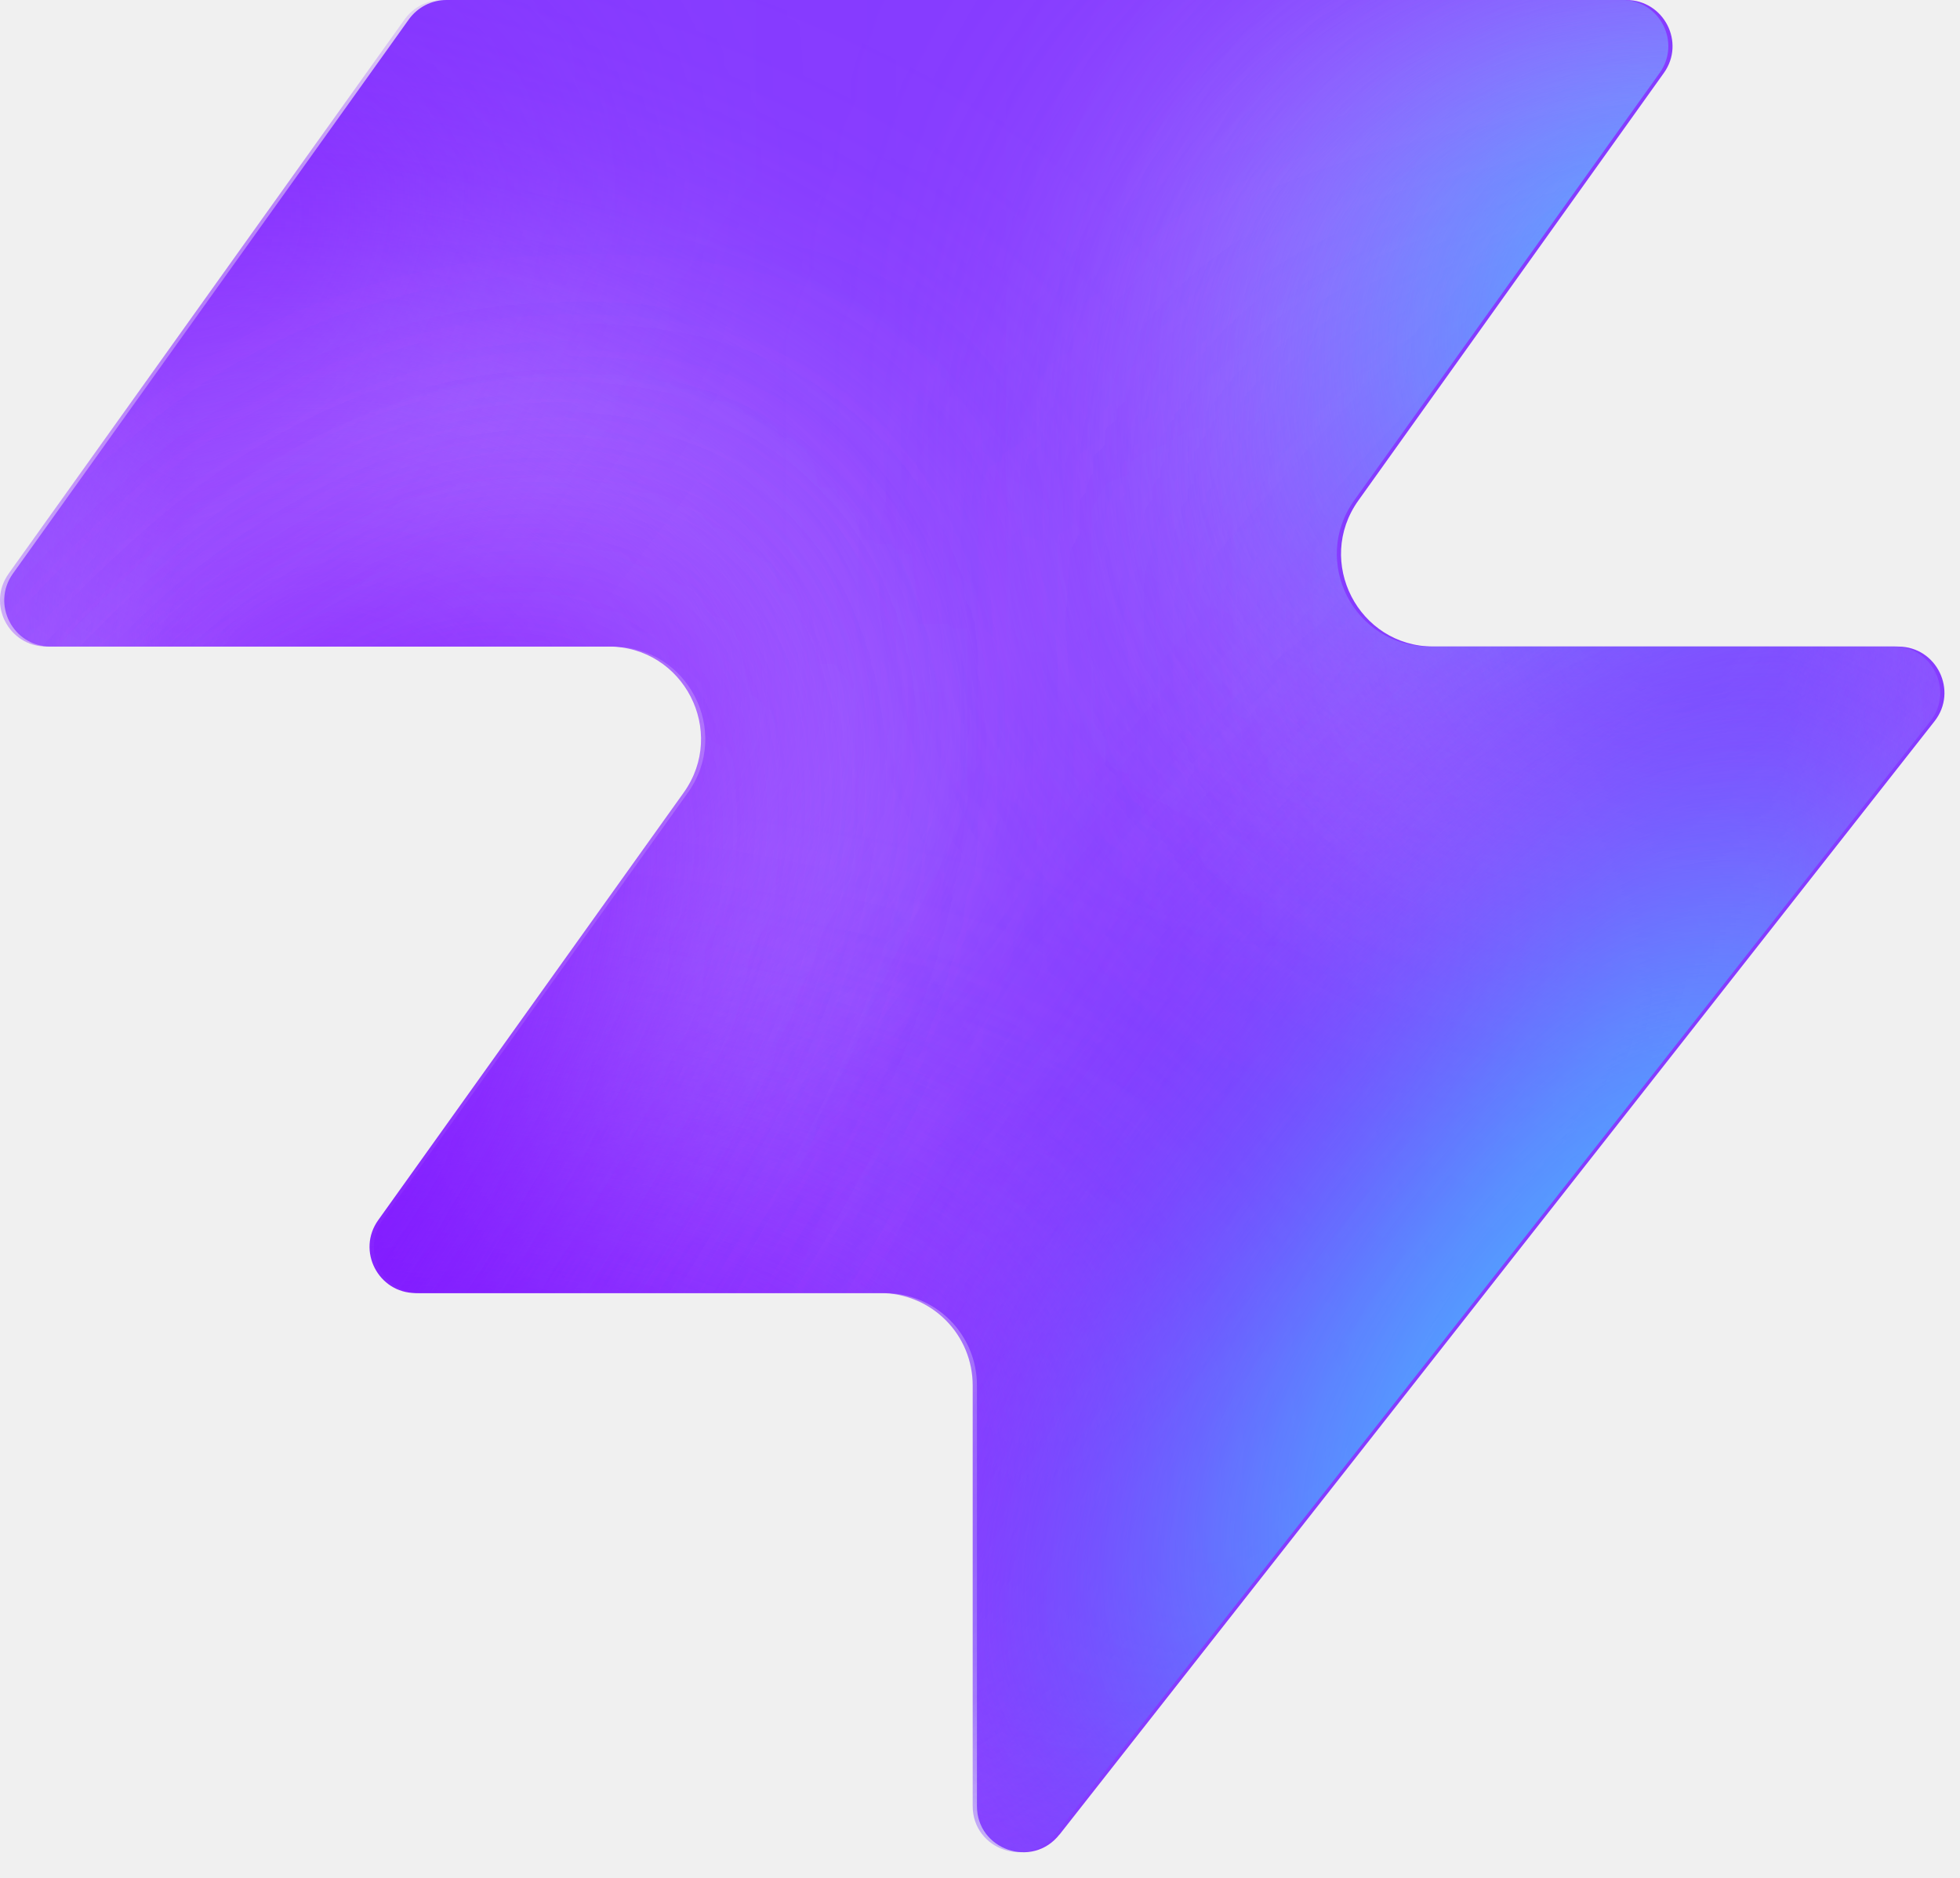
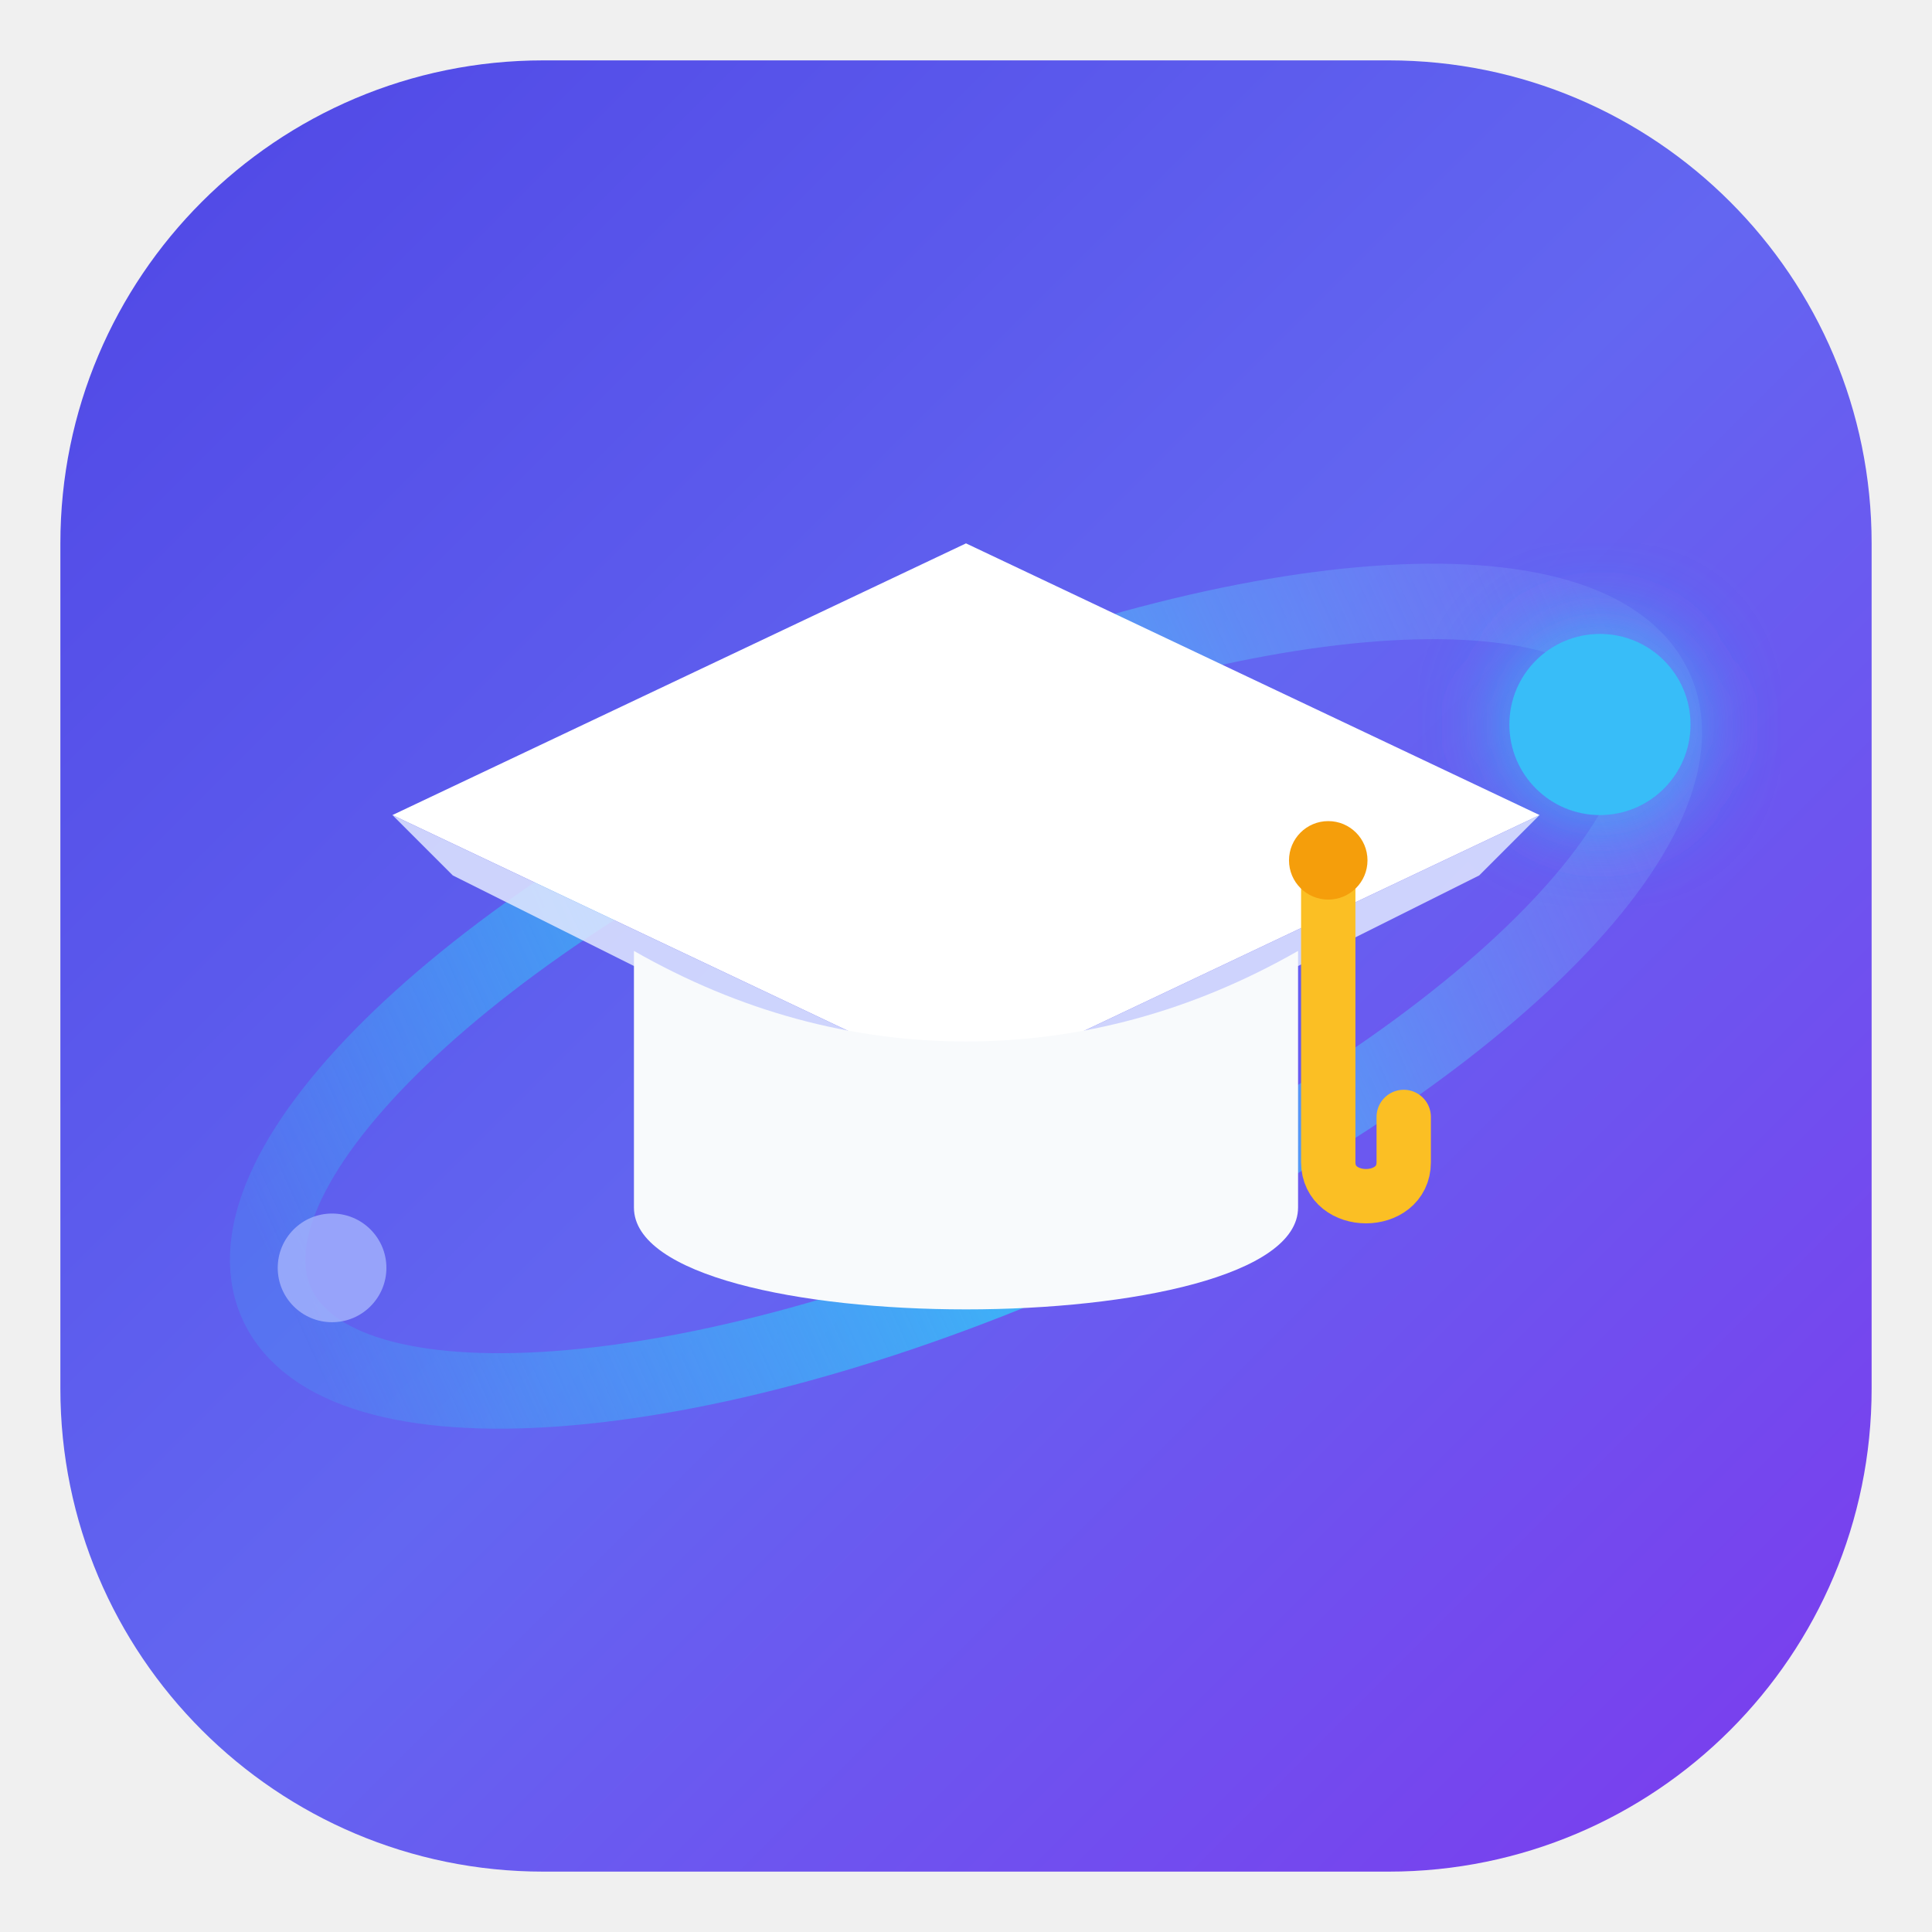
- <svg xmlns="http://www.w3.org/2000/svg" width="48" height="46" fill="none" viewBox="0 0 48 46">
-   <path fill="#863bff" d="M25.946 44.938c-.664.845-2.021.375-2.021-.698V33.937a2.26 2.26 0 0 0-2.262-2.262H10.287c-.92 0-1.456-1.04-.92-1.788l7.48-10.471c1.07-1.497 0-3.578-1.842-3.578H1.237c-.92 0-1.456-1.04-.92-1.788L10.013.474c.214-.297.556-.474.92-.474h28.894c.92 0 1.456 1.04.92 1.788l-7.48 10.471c-1.07 1.498 0 3.579 1.842 3.579h11.377c.943 0 1.473 1.088.89 1.83L25.947 44.94z" style="fill:#863bff;fill:color(display-p3 .525 .23 1);fill-opacity:1" />
-   <mask id="a" width="48" height="46" x="0" y="0" maskUnits="userSpaceOnUse" style="mask-type:alpha">
-     <path fill="#000" d="M25.842 44.938c-.664.844-2.021.375-2.021-.698V33.937a2.26 2.26 0 0 0-2.262-2.262H10.183c-.92 0-1.456-1.04-.92-1.788l7.48-10.471c1.07-1.498 0-3.579-1.842-3.579H1.133c-.92 0-1.456-1.04-.92-1.787L9.91.473c.214-.297.556-.474.92-.474h28.894c.92 0 1.456 1.04.92 1.788l-7.48 10.471c-1.07 1.498 0 3.578 1.842 3.578h11.377c.943 0 1.473 1.088.89 1.832L25.843 44.94z" style="fill:#000;fill-opacity:1" />
-   </mask>
-   <g mask="url(#a)">
-     <g filter="url(#b)">
-       <ellipse cx="5.508" cy="14.704" fill="#ede6ff" rx="5.508" ry="14.704" style="fill:#ede6ff;fill:color(display-p3 .927 .903 1);fill-opacity:1" transform="matrix(.00324 1 1 -.00324 -4.47 31.516)" />
-     </g>
-     <g filter="url(#c)">
-       <ellipse cx="10.399" cy="29.851" fill="#ede6ff" rx="10.399" ry="29.851" style="fill:#ede6ff;fill:color(display-p3 .927 .903 1);fill-opacity:1" transform="matrix(.00324 1 1 -.00324 -39.328 7.883)" />
-     </g>
-     <g filter="url(#d)">
-       <ellipse cx="5.508" cy="30.487" fill="#7e14ff" rx="5.508" ry="30.487" style="fill:#7e14ff;fill:color(display-p3 .492 .077 1);fill-opacity:1" transform="rotate(89.814 -25.913 -14.639)scale(1 -1)" />
-     </g>
-     <g filter="url(#e)">
-       <ellipse cx="5.508" cy="30.599" fill="#7e14ff" rx="5.508" ry="30.599" style="fill:#7e14ff;fill:color(display-p3 .492 .077 1);fill-opacity:1" transform="rotate(89.814 -32.644 -3.334)scale(1 -1)" />
-     </g>
-     <g filter="url(#f)">
-       <ellipse cx="5.508" cy="30.599" fill="#7e14ff" rx="5.508" ry="30.599" style="fill:#7e14ff;fill:color(display-p3 .492 .077 1);fill-opacity:1" transform="matrix(.00324 1 1 -.00324 -34.34 30.47)" />
-     </g>
-     <g filter="url(#g)">
-       <ellipse cx="14.072" cy="22.078" fill="#ede6ff" rx="14.072" ry="22.078" style="fill:#ede6ff;fill:color(display-p3 .927 .903 1);fill-opacity:1" transform="rotate(93.35 24.506 48.493)scale(-1 1)" />
-     </g>
-     <g filter="url(#h)">
-       <ellipse cx="3.47" cy="21.501" fill="#7e14ff" rx="3.47" ry="21.501" style="fill:#7e14ff;fill:color(display-p3 .492 .077 1);fill-opacity:1" transform="rotate(89.009 28.708 47.59)scale(-1 1)" />
-     </g>
-     <g filter="url(#i)">
-       <ellipse cx="3.47" cy="21.501" fill="#7e14ff" rx="3.47" ry="21.501" style="fill:#7e14ff;fill:color(display-p3 .492 .077 1);fill-opacity:1" transform="rotate(89.009 28.708 47.59)scale(-1 1)" />
-     </g>
-     <g filter="url(#j)">
-       <ellipse cx=".387" cy="8.972" fill="#7e14ff" rx="4.407" ry="29.108" style="fill:#7e14ff;fill:color(display-p3 .492 .077 1);fill-opacity:1" transform="rotate(39.51 .387 8.972)" />
-     </g>
-     <g filter="url(#k)">
-       <ellipse cx="47.523" cy="-6.092" fill="#7e14ff" rx="4.407" ry="29.108" style="fill:#7e14ff;fill:color(display-p3 .492 .077 1);fill-opacity:1" transform="rotate(37.892 47.523 -6.092)" />
-     </g>
-     <g filter="url(#l)">
-       <ellipse cx="41.412" cy="6.333" fill="#47bfff" rx="5.971" ry="9.665" style="fill:#47bfff;fill:color(display-p3 .28 .748 1);fill-opacity:1" transform="rotate(37.892 41.412 6.333)" />
-     </g>
-     <g filter="url(#m)">
-       <ellipse cx="-1.879" cy="38.332" fill="#7e14ff" rx="4.407" ry="29.108" style="fill:#7e14ff;fill:color(display-p3 .492 .077 1);fill-opacity:1" transform="rotate(37.892 -1.88 38.332)" />
-     </g>
-     <g filter="url(#n)">
-       <ellipse cx="-1.879" cy="38.332" fill="#7e14ff" rx="4.407" ry="29.108" style="fill:#7e14ff;fill:color(display-p3 .492 .077 1);fill-opacity:1" transform="rotate(37.892 -1.88 38.332)" />
-     </g>
-     <g filter="url(#o)">
-       <ellipse cx="35.651" cy="29.907" fill="#7e14ff" rx="4.407" ry="29.108" style="fill:#7e14ff;fill:color(display-p3 .492 .077 1);fill-opacity:1" transform="rotate(37.892 35.651 29.907)" />
-     </g>
-     <g filter="url(#p)">
-       <ellipse cx="38.418" cy="32.4" fill="#47bfff" rx="5.971" ry="15.297" style="fill:#47bfff;fill:color(display-p3 .28 .748 1);fill-opacity:1" transform="rotate(37.892 38.418 32.4)" />
-     </g>
-   </g>
+ <svg xmlns="http://www.w3.org/2000/svg" viewBox="0 0 64 64" width="64" height="64">
  <defs>
-     <filter id="b" width="60.045" height="41.654" x="-19.77" y="16.149" color-interpolation-filters="sRGB" filterUnits="userSpaceOnUse">
-       <feFlood flood-opacity="0" result="BackgroundImageFix" />
-       <feBlend in="SourceGraphic" in2="BackgroundImageFix" result="shape" />
-       <feGaussianBlur result="effect1_foregroundBlur_2002_17158" stdDeviation="7.659" />
-     </filter>
-     <filter id="c" width="90.34" height="51.437" x="-54.613" y="-7.533" color-interpolation-filters="sRGB" filterUnits="userSpaceOnUse">
-       <feFlood flood-opacity="0" result="BackgroundImageFix" />
-       <feBlend in="SourceGraphic" in2="BackgroundImageFix" result="shape" />
-       <feGaussianBlur result="effect1_foregroundBlur_2002_17158" stdDeviation="7.659" />
-     </filter>
-     <filter id="d" width="79.355" height="29.4" x="-49.64" y="2.03" color-interpolation-filters="sRGB" filterUnits="userSpaceOnUse">
-       <feFlood flood-opacity="0" result="BackgroundImageFix" />
-       <feBlend in="SourceGraphic" in2="BackgroundImageFix" result="shape" />
-       <feGaussianBlur result="effect1_foregroundBlur_2002_17158" stdDeviation="4.596" />
-     </filter>
-     <filter id="e" width="79.579" height="29.4" x="-45.045" y="20.029" color-interpolation-filters="sRGB" filterUnits="userSpaceOnUse">
-       <feFlood flood-opacity="0" result="BackgroundImageFix" />
-       <feBlend in="SourceGraphic" in2="BackgroundImageFix" result="shape" />
-       <feGaussianBlur result="effect1_foregroundBlur_2002_17158" stdDeviation="4.596" />
-     </filter>
-     <filter id="f" width="79.579" height="29.4" x="-43.513" y="21.178" color-interpolation-filters="sRGB" filterUnits="userSpaceOnUse">
-       <feFlood flood-opacity="0" result="BackgroundImageFix" />
-       <feBlend in="SourceGraphic" in2="BackgroundImageFix" result="shape" />
-       <feGaussianBlur result="effect1_foregroundBlur_2002_17158" stdDeviation="4.596" />
-     </filter>
-     <filter id="g" width="74.749" height="58.852" x="15.756" y="-17.901" color-interpolation-filters="sRGB" filterUnits="userSpaceOnUse">
-       <feFlood flood-opacity="0" result="BackgroundImageFix" />
-       <feBlend in="SourceGraphic" in2="BackgroundImageFix" result="shape" />
-       <feGaussianBlur result="effect1_foregroundBlur_2002_17158" stdDeviation="7.659" />
-     </filter>
-     <filter id="h" width="61.377" height="25.362" x="23.548" y="2.284" color-interpolation-filters="sRGB" filterUnits="userSpaceOnUse">
-       <feFlood flood-opacity="0" result="BackgroundImageFix" />
-       <feBlend in="SourceGraphic" in2="BackgroundImageFix" result="shape" />
-       <feGaussianBlur result="effect1_foregroundBlur_2002_17158" stdDeviation="4.596" />
-     </filter>
-     <filter id="i" width="61.377" height="25.362" x="23.548" y="2.284" color-interpolation-filters="sRGB" filterUnits="userSpaceOnUse">
-       <feFlood flood-opacity="0" result="BackgroundImageFix" />
-       <feBlend in="SourceGraphic" in2="BackgroundImageFix" result="shape" />
-       <feGaussianBlur result="effect1_foregroundBlur_2002_17158" stdDeviation="4.596" />
-     </filter>
-     <filter id="j" width="56.045" height="63.649" x="-27.636" y="-22.853" color-interpolation-filters="sRGB" filterUnits="userSpaceOnUse">
-       <feFlood flood-opacity="0" result="BackgroundImageFix" />
-       <feBlend in="SourceGraphic" in2="BackgroundImageFix" result="shape" />
-       <feGaussianBlur result="effect1_foregroundBlur_2002_17158" stdDeviation="4.596" />
-     </filter>
-     <filter id="k" width="54.814" height="64.646" x="20.116" y="-38.415" color-interpolation-filters="sRGB" filterUnits="userSpaceOnUse">
-       <feFlood flood-opacity="0" result="BackgroundImageFix" />
-       <feBlend in="SourceGraphic" in2="BackgroundImageFix" result="shape" />
-       <feGaussianBlur result="effect1_foregroundBlur_2002_17158" stdDeviation="4.596" />
-     </filter>
-     <filter id="l" width="33.541" height="35.313" x="24.641" y="-11.323" color-interpolation-filters="sRGB" filterUnits="userSpaceOnUse">
-       <feFlood flood-opacity="0" result="BackgroundImageFix" />
-       <feBlend in="SourceGraphic" in2="BackgroundImageFix" result="shape" />
-       <feGaussianBlur result="effect1_foregroundBlur_2002_17158" stdDeviation="4.596" />
-     </filter>
-     <filter id="m" width="54.814" height="64.646" x="-29.286" y="6.009" color-interpolation-filters="sRGB" filterUnits="userSpaceOnUse">
-       <feFlood flood-opacity="0" result="BackgroundImageFix" />
-       <feBlend in="SourceGraphic" in2="BackgroundImageFix" result="shape" />
-       <feGaussianBlur result="effect1_foregroundBlur_2002_17158" stdDeviation="4.596" />
-     </filter>
-     <filter id="n" width="54.814" height="64.646" x="-29.286" y="6.009" color-interpolation-filters="sRGB" filterUnits="userSpaceOnUse">
-       <feFlood flood-opacity="0" result="BackgroundImageFix" />
-       <feBlend in="SourceGraphic" in2="BackgroundImageFix" result="shape" />
-       <feGaussianBlur result="effect1_foregroundBlur_2002_17158" stdDeviation="4.596" />
-     </filter>
-     <filter id="o" width="54.814" height="64.646" x="8.244" y="-2.416" color-interpolation-filters="sRGB" filterUnits="userSpaceOnUse">
-       <feFlood flood-opacity="0" result="BackgroundImageFix" />
-       <feBlend in="SourceGraphic" in2="BackgroundImageFix" result="shape" />
-       <feGaussianBlur result="effect1_foregroundBlur_2002_17158" stdDeviation="4.596" />
-     </filter>
-     <filter id="p" width="39.409" height="43.623" x="18.713" y="10.588" color-interpolation-filters="sRGB" filterUnits="userSpaceOnUse">
-       <feFlood flood-opacity="0" result="BackgroundImageFix" />
-       <feBlend in="SourceGraphic" in2="BackgroundImageFix" result="shape" />
-       <feGaussianBlur result="effect1_foregroundBlur_2002_17158" stdDeviation="4.596" />
+     <linearGradient id="orbitBg" x1="0%" y1="0%" x2="100%" y2="100%">
+       <stop offset="0%" stop-color="#4f46e5" />
+       <stop offset="50%" stop-color="#6366f1" />
+       <stop offset="100%" stop-color="#7c3aed" />
+     </linearGradient>
+     <linearGradient id="orbitGlow" x1="0%" y1="0%" x2="100%" y2="0%">
+       <stop offset="0%" stop-color="#38bdf8" stop-opacity="0.2" />
+       <stop offset="50%" stop-color="#38bdf8" stop-opacity="0.95" />
+       <stop offset="100%" stop-color="#818cf8" stop-opacity="0.3" />
+     </linearGradient>
+     <filter id="planetGlow" x="-50%" y="-50%" width="200%" height="200%">
+       <feGaussianBlur stdDeviation="1.5" result="blur" />
+       <feMerge>
+         <feMergeNode in="blur" />
+         <feMergeNode in="SourceGraphic" />
+       </feMerge>
    </filter>
  </defs>
+   <rect x="2" y="2" width="60" height="60" rx="16" fill="url(#orbitBg)" />
+   <ellipse cx="32" cy="33" rx="25" ry="9" transform="rotate(-24 32 33)" stroke="url(#orbitGlow)" stroke-width="2.5" fill="none" stroke-linecap="round" />
+   <circle cx="53" cy="24" r="3" fill="#38bdf8" filter="url(#planetGlow)" />
+   <circle cx="11" cy="42" r="1.8" fill="#a5b4fc" opacity="0.8" />
+   <polygon points="32,18 51,27 32,36 13,27" fill="#ffffff" />
+   <polygon points="32,36 51,27 49,29 32,37.5 15,29 13,27" fill="#e0e7ff" opacity="0.85" />
+   <path d="M21,31.5 L21,40 C21,44.5 43,44.5 43,40 L43,31.5 C39.5,33.5 35.8,34.5 32,34.5 C28.2,34.5 24.5,33.5 21,31.5 Z" fill="#f8fafc" />
+   <path d="M44,28.5 L44,38.5 C44,40 46.5,40 46.5,38.5 L46.5,37" stroke="#fbbf24" stroke-width="1.8" stroke-linecap="round" fill="none" />
+   <circle cx="44" cy="28.5" r="1.3" fill="#f59e0b" />
</svg>
